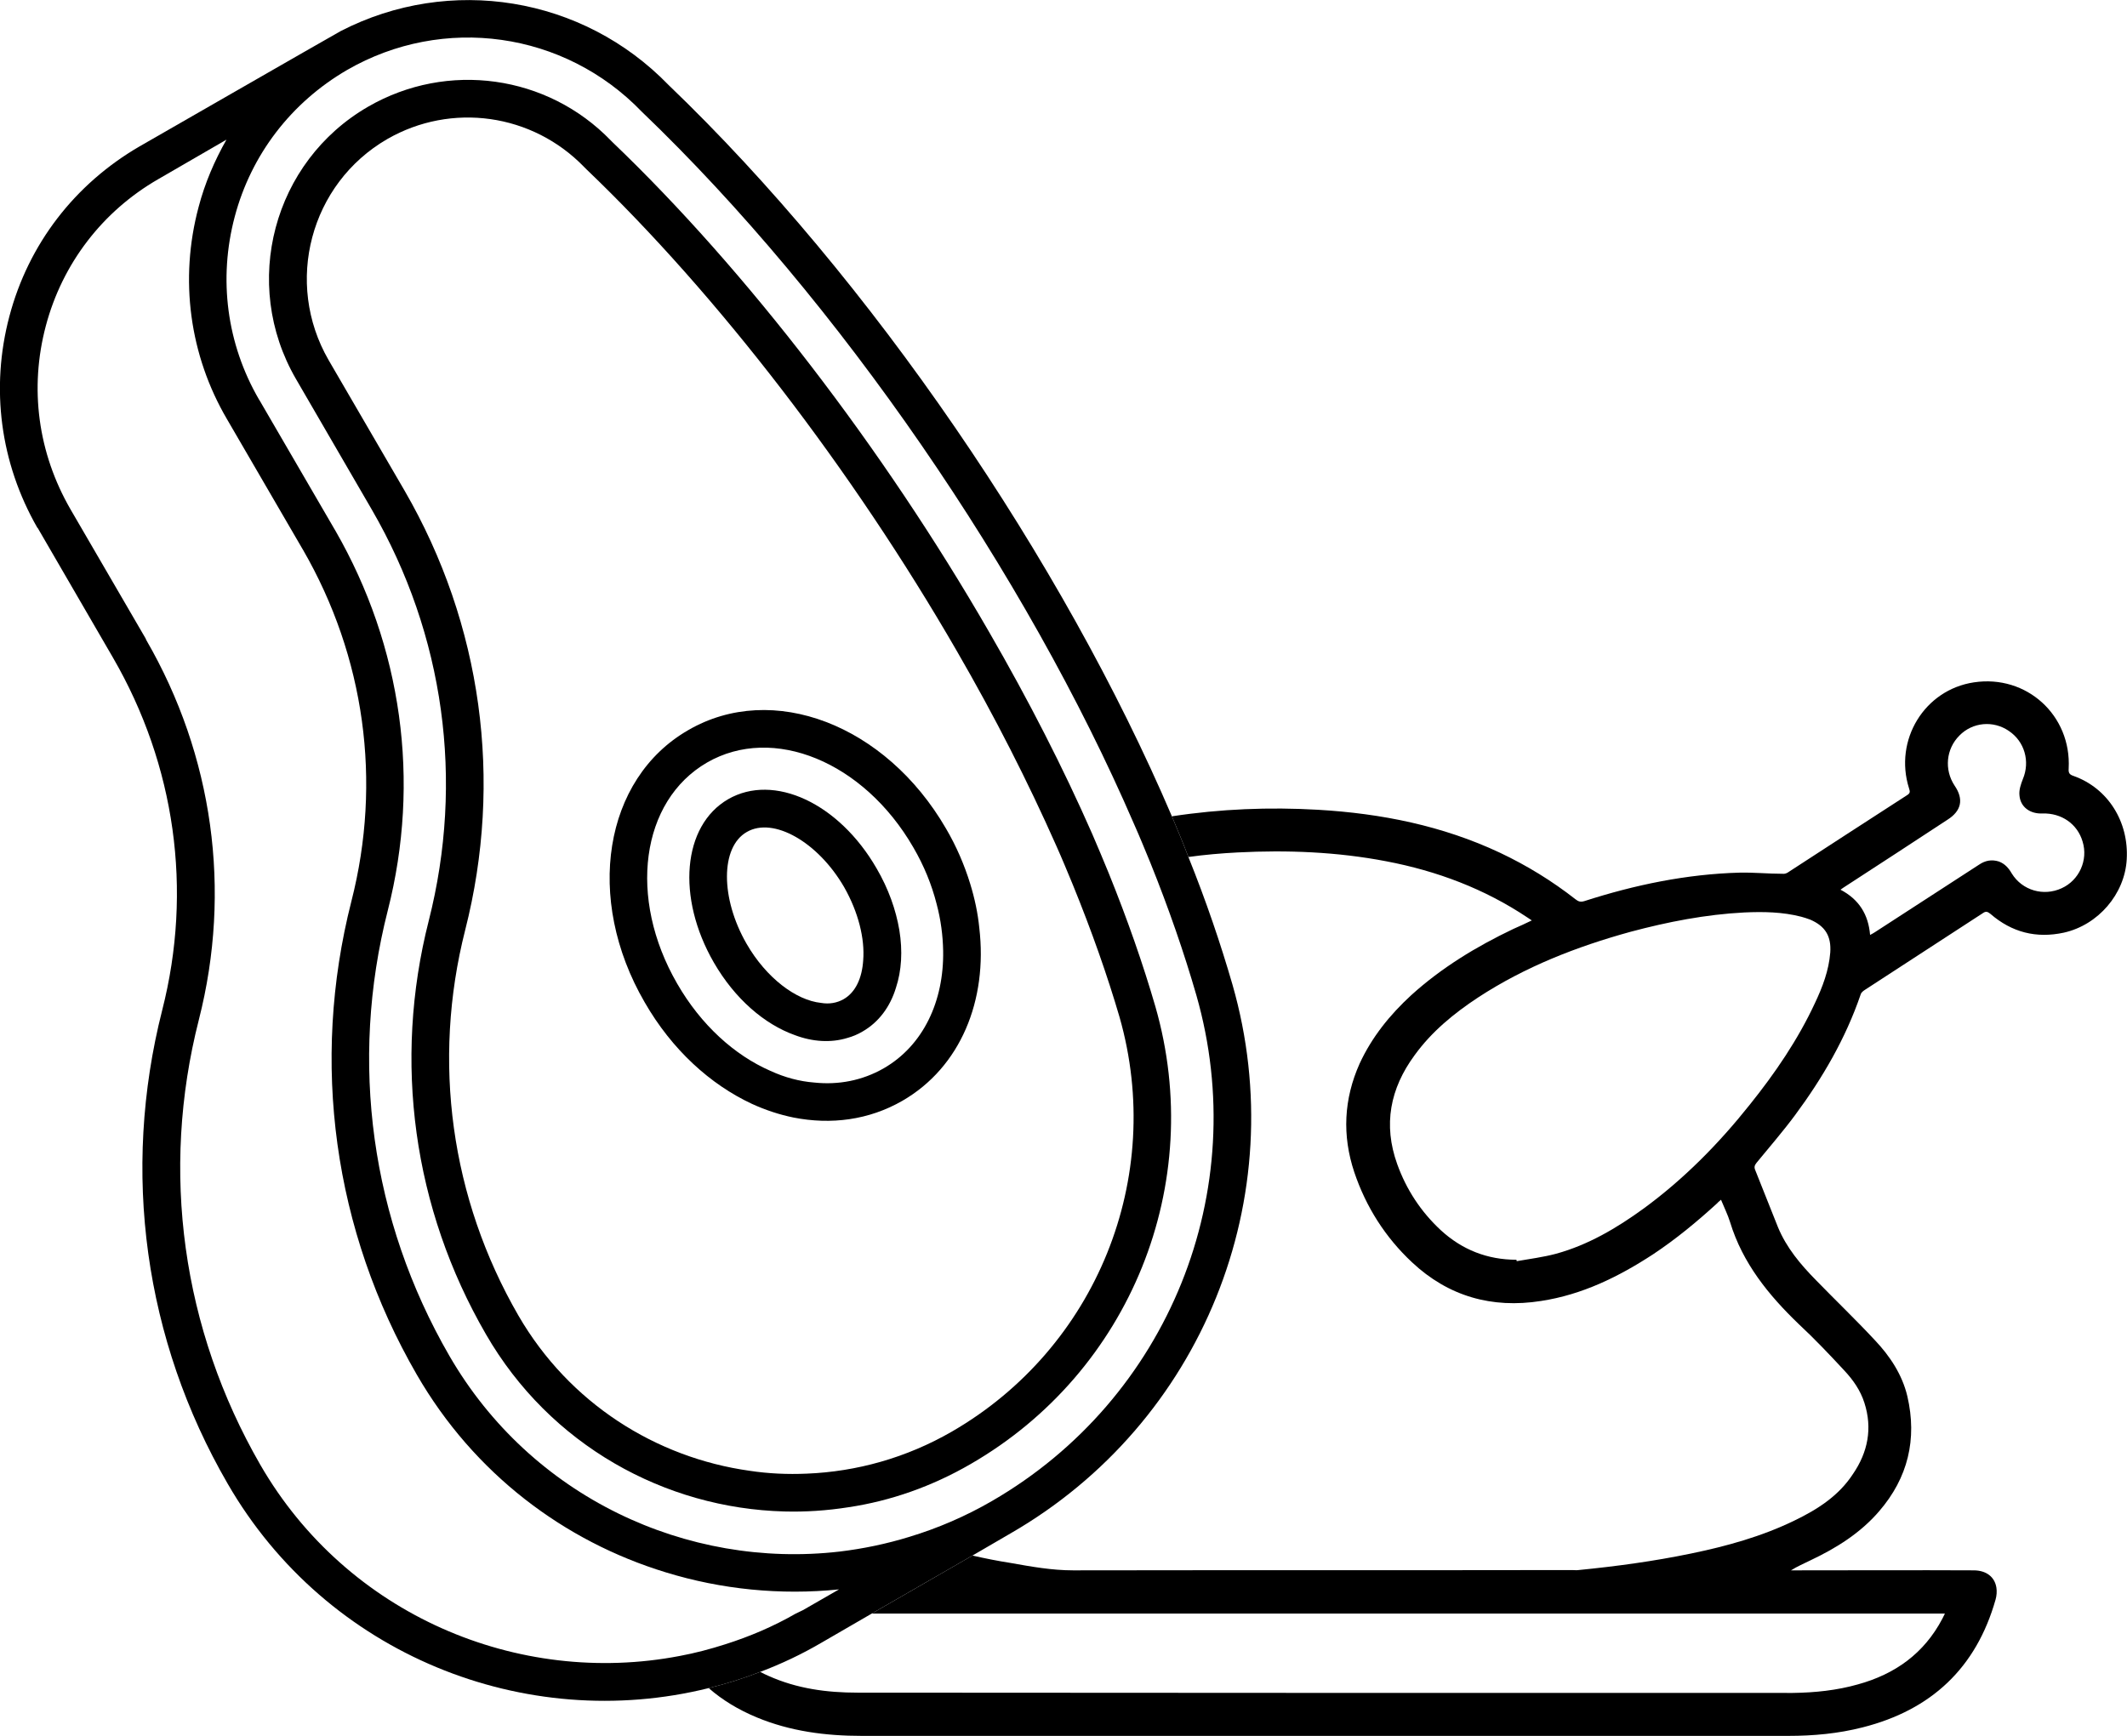
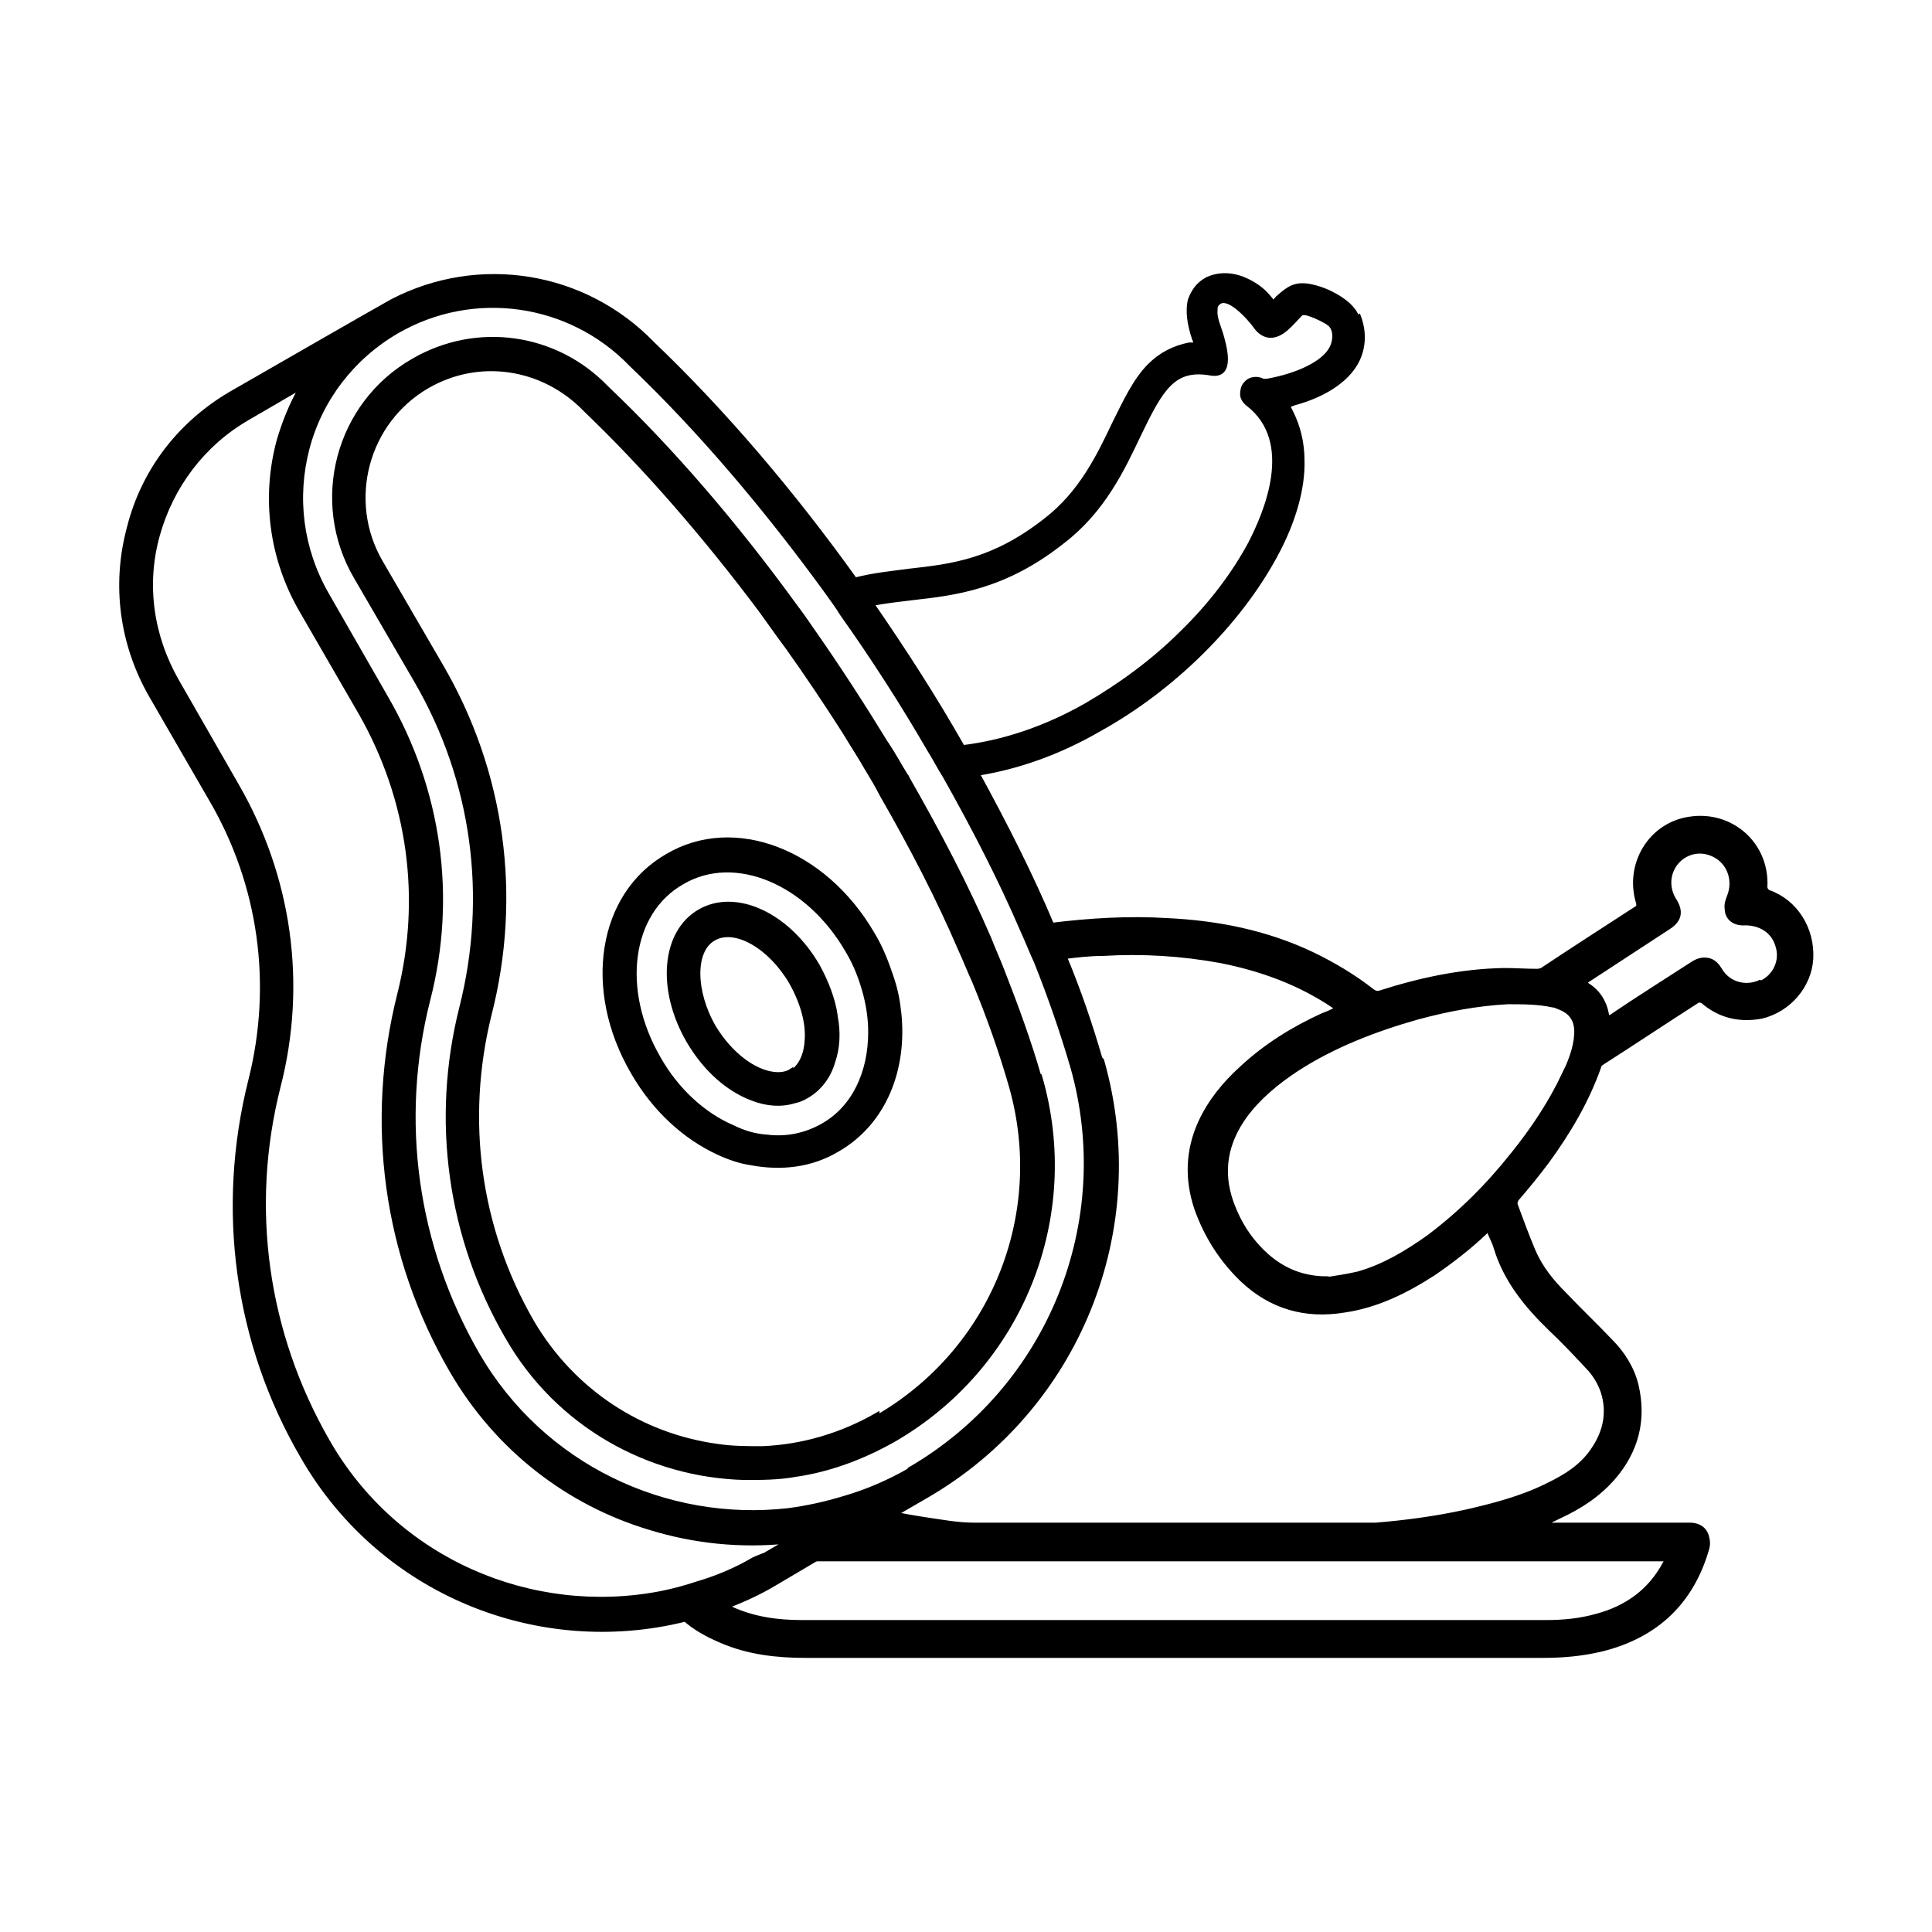
- <svg xmlns="http://www.w3.org/2000/svg" id="Calque_2" viewBox="0 0 74.76 61.03">
+ <svg xmlns="http://www.w3.org/2000/svg" id="Calque_1" viewBox="0 0 24 24">
  <defs>
-     <style>
-       .cls-1 {
-         fill: #000;
-       }
-     </style>
+     <style>.cls-1{stroke:#000;stroke-miterlimit:10;stroke-width:.05px;}</style>
  </defs>
-   <g id="Calque_1-2" data-name="Calque_1">
-     <g>
-       <g>
-         <path class="cls-1" d="M43.32,34.62c-.42-1.45-.93-2.95-1.55-4.49-.18-.48-.38-.95-.58-1.43-3.84-8.99-10.58-18.89-17.69-25.71C20.48-.13,15.81-.88,11.98,1.09c-.45.25-7.08,4.06-7.08,4.06-2.27,1.32-3.9,3.43-4.57,5.97-.67,2.53-.32,5.16.98,7.43l.02.02,2.64,4.55c2.19,3.78,2.81,8.17,1.73,12.4-1.44,5.67-.63,11.58,2.3,16.64,3.48,6.03,10.47,8.79,16.91,7.19.61-.15,1.22-.34,1.81-.57.74-.28,1.46-.62,2.16-1.03l1.76-1.02,3.54-2.04,1.34-.78c6.73-3.88,9.94-11.82,7.8-19.29ZM25.49,57.81c-.53.17-1.06.31-1.6.41-5.68,1.09-11.69-1.44-14.74-6.72-2.75-4.77-3.52-10.32-2.16-15.65,1.16-4.55.5-9.29-1.85-13.35l-.02-.05-2.64-4.54c-1.15-1.99-1.45-4.26-.87-6.45s1.99-4.03,3.95-5.16l2.4-1.39c-.42.74-.76,1.53-.98,2.37-.68,2.54-.32,5.21,1,7.46l2.64,4.54.03.05c2.17,3.76,2.78,8.14,1.7,12.36-1.44,5.66-.63,11.57,2.3,16.64,2.01,3.48,5.18,5.86,8.75,6.95,1.95.6,4.03.81,6.09.6l-1.27.73h0c-.08.04-.17.08-.25.12-.8.46-1.63.81-2.48,1.08ZM34.87,52.77c-.93.54-1.91.96-2.9,1.26-.81.25-1.63.42-2.46.52-5.37.62-10.85-1.92-13.72-6.89-2.75-4.76-3.52-10.32-2.16-15.65,1.16-4.55.5-9.28-1.84-13.35l-.03-.05-2.64-4.54-.02-.03c-1.13-1.95-1.43-4.23-.85-6.42s1.99-4.02,3.95-5.16c3.38-1.95,7.64-1.36,10.36,1.47,6.94,6.65,13.51,16.27,17.29,25.02.21.47.4.94.59,1.4.64,1.59,1.18,3.15,1.61,4.64,1.97,6.88-.98,14.19-7.18,17.78Z" />
-         <path class="cls-1" d="M40.61,35.39c-.43-1.48-.98-3.06-1.64-4.69-.19-.46-.38-.92-.58-1.38-1.01-2.3-2.23-4.69-3.63-7.11-3.72-6.45-8.54-12.72-13.22-17.2l-.07-.07c-2.23-2.31-5.74-2.8-8.53-1.19-3.34,1.93-4.48,6.22-2.54,9.57l2.67,4.6c2.55,4.4,3.25,9.53,2,14.45-1.26,4.95-.55,10.12,2.01,14.54,2.25,3.9,6.29,6.12,10.49,6.23.75.02,1.5-.03,2.26-.15,1.47-.22,2.93-.73,4.29-1.52,5.61-3.24,8.28-9.85,6.49-16.08ZM33.46,50.33c-1.61.93-3.36,1.41-5.1,1.48-.68.03-1.35,0-2.01-.1-3.29-.46-6.34-2.37-8.13-5.46-2.38-4.12-3.04-8.94-1.87-13.55,1.34-5.26.59-10.75-2.13-15.45l-2.67-4.59c-1.57-2.72-.65-6.2,2.06-7.77,2.26-1.3,5.1-.9,6.92.98l.09.09c4.6,4.4,9.34,10.57,13,16.91,1.35,2.33,2.52,4.64,3.5,6.85.21.47.4.93.59,1.39.66,1.62,1.21,3.18,1.64,4.65,1.61,5.64-.81,11.63-5.89,14.57Z" />
-         <path class="cls-1" d="M34.42,32.62c-.05-.51-.16-1.03-.32-1.55-.2-.65-.48-1.31-.85-1.94-2.12-3.66-6.1-5.18-9.06-3.46-2.97,1.71-3.65,5.92-1.53,9.57.96,1.67,2.31,2.89,3.77,3.57.48.22.97.38,1.46.48,1.32.26,2.65.09,3.83-.59,2.04-1.18,3-3.53,2.7-6.08ZM31.06,37.56c-.75.43-1.59.59-2.44.5-.52-.04-1.04-.18-1.54-.41-1.26-.55-2.44-1.61-3.28-3.07-1.74-3.01-1.28-6.42,1.05-7.77,2.32-1.34,5.51-.03,7.25,2.98.38.65.65,1.32.82,1.99.15.56.22,1.12.23,1.65.03,1.77-.7,3.33-2.09,4.13Z" />
-         <path class="cls-1" d="M31.61,32.7c-.12-.71-.38-1.45-.8-2.17-1.32-2.29-3.61-3.36-5.22-2.43-1.6.93-1.82,3.45-.5,5.74.74,1.28,1.78,2.17,2.84,2.55.63.24,1.28.28,1.86.1.18-.05.35-.12.52-.22.58-.33.98-.88,1.18-1.54.2-.6.24-1.3.12-2.03ZM29.65,35.13c-.23.13-.5.18-.79.13-.88-.09-1.93-.88-2.62-2.08-.92-1.6-.92-3.4.01-3.93.93-.54,2.5.35,3.42,1.94.5.88.73,1.81.67,2.57-.04.63-.27,1.13-.69,1.37Z" />
-       </g>
-       <path d="M72.88,27.28c-.15-.05-.18-.11-.17-.26.1-1.87-1.48-3.31-3.33-3.03-1.74.26-2.82,2.03-2.28,3.73.03.1.05.16-.06.23-1.41.91-2.81,1.82-4.21,2.73-.05.03-.12.05-.18.04-.5,0-1-.05-1.5-.04-1.87.05-3.69.43-5.46,1-.13.04-.21.02-.31-.06-.83-.65-1.71-1.19-2.66-1.64-2.02-.95-4.17-1.38-6.39-1.51-1.72-.1-3.44-.03-5.14.23.2.48.4.95.58,1.43.57-.08,1.15-.13,1.73-.16,1.75-.09,3.5-.02,5.22.31,1.79.34,3.46.97,4.97,1.98.05.03.09.06.15.1-.23.11-.44.21-.65.3-1.3.62-2.52,1.36-3.59,2.33-.75.69-1.38,1.47-1.81,2.4-.56,1.25-.62,2.53-.19,3.82.41,1.22,1.09,2.29,2.03,3.17,1.28,1.2,2.81,1.63,4.53,1.36,1.45-.22,2.73-.85,3.94-1.64.8-.53,1.55-1.15,2.26-1.8.03-.04.08-.07.13-.12.11.27.24.53.32.79.44,1.44,1.35,2.56,2.41,3.58.56.52,1.08,1.07,1.6,1.63.31.33.57.7.71,1.14.29.9.12,1.74-.4,2.5-.5.77-1.25,1.25-2.06,1.64-1.15.56-2.38.9-3.64,1.16-1.3.27-2.63.45-3.95.58-.08.01-.15,0-.22,0-5.85.01-11.7,0-17.54.01-.75,0-1.47-.13-2.2-.26-.45-.07-.9-.16-1.34-.26l-3.54,2.04h37.72c-.04.07-.06.13-.09.18-.64,1.22-1.66,1.95-2.97,2.31-.74.21-1.51.29-2.29.3-10.95,0-21.91,0-32.87-.01-1.08,0-2.13-.14-3.13-.59-.1-.04-.19-.09-.29-.14-.59.23-1.2.42-1.81.57.48.42,1.04.76,1.69,1.03,1.18.49,2.42.65,3.69.65h32.56c.89,0,1.76-.08,2.62-.3,2.41-.61,3.99-2.09,4.67-4.49.04-.14.05-.29.03-.42-.06-.39-.37-.61-.8-.61-2.08-.01-4.17,0-6.25,0h-.17c.22-.14.46-.24.68-.35.91-.43,1.76-.96,2.42-1.73,1.01-1.17,1.34-2.53.99-4.04-.18-.76-.61-1.41-1.14-1.97-.67-.72-1.38-1.4-2.07-2.11-.54-.55-1.04-1.14-1.34-1.87-.27-.67-.53-1.34-.8-2.01-.04-.1-.02-.16.05-.25.45-.55.92-1.09,1.35-1.67.97-1.31,1.78-2.7,2.31-4.25.02-.07.09-.12.15-.16,1.38-.9,2.77-1.8,4.15-2.7.1-.07.16-.05.26.03.75.65,1.61.87,2.58.66,1.21-.27,2.14-1.36,2.21-2.57.08-1.33-.66-2.51-1.87-2.94ZM63.79,35.27c-.6,1.29-1.4,2.46-2.29,3.57-1.09,1.37-2.31,2.61-3.73,3.65-.95.69-1.95,1.28-3.08,1.59-.45.12-.92.18-1.38.26,0-.01-.01-.03-.01-.05-1.02,0-1.91-.35-2.66-1.04-.7-.65-1.21-1.43-1.53-2.32-.5-1.39-.25-2.66.61-3.83.6-.83,1.38-1.47,2.23-2.03,1.65-1.08,3.47-1.79,5.36-2.31,1.31-.35,2.64-.61,4-.68.67-.03,1.34-.02,2,.15.1.03.21.06.31.1.54.23.75.59.71,1.16-.05.63-.27,1.21-.54,1.78ZM72.46,31.23c-.63.29-1.38.08-1.75-.52-.11-.19-.24-.34-.45-.42-.25-.08-.48-.04-.7.11-1.22.79-2.44,1.58-3.67,2.38-.04.03-.09.05-.16.09-.06-.72-.39-1.25-1.04-1.59.07-.05.11-.08.16-.11,1.2-.78,2.4-1.56,3.6-2.35.49-.31.58-.72.25-1.2-.37-.56-.3-1.29.17-1.76.46-.47,1.19-.54,1.74-.16.55.37.75,1.07.49,1.69-.07.18-.14.38-.12.57.03.41.37.66.81.64.67-.02,1.23.37,1.41.99.2.65-.12,1.36-.74,1.64Z" />
-     </g>
-   </g>
+   <path class="cls-1" d="M13.67,13.15c-.12-.41-.26-.83-.44-1.26-.05-.13-.11-.27-.16-.4-.26-.62-.58-1.25-.93-1.89-.06-.11-.12-.22-.18-.32-.34-.6-.72-1.19-1.12-1.77-.07-.1-.14-.2-.21-.3-.78-1.09-1.64-2.1-2.52-2.94-.85-.88-2.16-1.09-3.24-.53-.13.07-1.99,1.14-1.99,1.14-.64.37-1.1.96-1.28,1.68-.19.71-.09,1.45.28,2.09h0s.74,1.28.74,1.28c.62,1.06.79,2.3.49,3.49-.4,1.59-.18,3.26.65,4.68.98,1.7,2.94,2.47,4.75,2.02.17-.04.34-.1.51-.16.21-.08.41-.17.61-.29l.49-.29,1-.57.38-.22c1.89-1.09,2.79-3.32,2.19-5.42ZM9.43,19.34h0s-.05.02-.07.03c-.22.13-.46.23-.7.3-.15.05-.3.09-.45.12-1.6.31-3.29-.4-4.14-1.89-.77-1.34-.99-2.9-.61-4.4.33-1.28.14-2.61-.52-3.75h0s-.74-1.29-.74-1.29c-.32-.56-.41-1.2-.24-1.81s.56-1.13,1.11-1.45l.67-.39c-.12.21-.21.43-.28.67-.19.71-.09,1.46.28,2.1l.74,1.28h0c.61,1.07.78,2.3.48,3.49-.4,1.59-.18,3.25.65,4.68.57.98,1.46,1.65,2.46,1.95.55.17,1.13.23,1.71.17l-.36.21ZM11.3,18.26c-.26.15-.54.27-.82.35-.23.07-.46.12-.69.15-1.51.17-3.05-.54-3.86-1.94-.77-1.34-.99-2.9-.61-4.4.33-1.28.14-2.61-.52-3.75h0s-.74-1.29-.74-1.29h0c-.32-.56-.4-1.2-.24-1.81s.56-1.13,1.11-1.45c.95-.55,2.15-.38,2.91.41.85.81,1.67,1.78,2.42,2.81.07.1.14.19.2.29.39.55.75,1.11,1.08,1.68.07.11.13.23.2.34.36.64.69,1.28.96,1.91.06.13.11.26.17.39.18.45.33.89.45,1.3.55,1.93-.28,3.99-2.02,5Z" />
+   <path class="cls-1" d="M12.91,13.37c-.12-.42-.28-.86-.46-1.32-.05-.13-.11-.26-.16-.39-.28-.65-.63-1.32-1.02-2,0-.01-.01-.02-.02-.03-.08-.13-.15-.26-.23-.38-.3-.49-.61-.97-.94-1.44-.07-.1-.13-.19-.2-.28-.74-1.02-1.54-1.95-2.33-2.7l-.02-.02c-.63-.65-1.61-.79-2.4-.33-.94.54-1.26,1.75-.71,2.69l.75,1.29c.72,1.24.91,2.68.56,4.06-.35,1.39-.15,2.85.57,4.09.63,1.1,1.77,1.72,2.95,1.75.21,0,.42,0,.64-.04.41-.06.82-.21,1.21-.43,1.58-.91,2.33-2.77,1.82-4.52ZM10.9,17.57c-.45.26-.94.4-1.43.42-.19,0-.38,0-.57-.03-.93-.13-1.78-.67-2.29-1.54-.67-1.16-.85-2.51-.53-3.81.38-1.48.17-3.02-.6-4.34l-.75-1.29c-.44-.76-.18-1.74.58-2.18.64-.37,1.43-.25,1.95.28l.03.03c.72.69,1.46,1.54,2.15,2.46.11.15.22.31.34.47.25.35.49.71.72,1.07.09.15.19.3.28.46.06.1.12.2.17.3.38.66.71,1.3.98,1.93.06.13.11.26.17.39.19.46.34.89.46,1.31.45,1.59-.23,3.27-1.66,4.1Z" />
+   <path class="cls-1" d="M11.17,12.59c-.01-.14-.04-.29-.09-.44-.06-.18-.13-.37-.24-.55-.6-1.03-1.72-1.46-2.55-.97-.84.48-1.03,1.66-.43,2.69.27.47.65.81,1.06,1,.13.06.27.11.41.13.37.07.75.03,1.08-.17.57-.33.84-.99.76-1.71ZM10.22,13.98c-.21.12-.45.17-.69.14-.15-.01-.29-.05-.43-.12-.35-.15-.69-.45-.92-.86-.49-.85-.36-1.81.3-2.18.65-.38,1.55,0,2.04.84.11.18.18.37.23.56.04.16.06.31.06.46,0,.5-.2.94-.59,1.16Z" />
+   <path class="cls-1" d="M10.38,12.61c-.03-.2-.11-.41-.22-.61-.37-.64-1.02-.94-1.47-.68-.45.26-.51.97-.14,1.61.21.36.5.61.8.72.18.07.36.08.52.03.05-.01.1-.03.15-.06.16-.09.28-.25.33-.43.06-.17.07-.37.03-.57ZM9.83,13.3c-.06.04-.14.05-.22.04-.25-.03-.54-.25-.74-.58-.26-.45-.26-.96,0-1.1.26-.15.7.1.96.55.14.25.21.51.19.72-.01.18-.08.32-.19.39Z" />
+   <path class="cls-1" d="M21.98,11.09s-.05-.03-.05-.07c.03-.53-.42-.93-.94-.85-.49.07-.79.57-.64,1.05,0,.03.01.04-.02.06-.4.26-.79.51-1.18.77-.01,0-.03.01-.05.01-.14,0-.28-.01-.42-.01-.53.01-1.04.12-1.54.28-.04.01-.06,0-.09-.02-.23-.18-.48-.33-.75-.46-.57-.27-1.17-.39-1.8-.42-.48-.03-.97,0-1.45.06.06.13.11.27.16.4.16-.02.32-.04.49-.04.49-.03.98,0,1.47.09.5.1.97.27,1.4.56.01,0,.03.02.04.03-.06.03-.12.06-.18.08-.37.17-.71.38-1.01.66-.21.19-.39.41-.51.67-.16.35-.17.71-.05,1.07.12.34.31.64.57.89.36.34.79.46,1.27.38.41-.06.77-.24,1.11-.46.22-.15.44-.32.64-.51,0-.01.02-.02.04-.03.03.08.07.15.09.22.12.4.38.72.68,1.01.16.15.3.3.45.46.09.09.16.2.2.32.08.25.03.49-.11.7-.14.22-.35.35-.58.46-.32.16-.67.25-1.02.33-.37.08-.74.13-1.11.16-.02,0-.04,0-.06,0-1.64,0-3.29,0-4.93,0-.21,0-.41-.04-.62-.07-.13-.02-.25-.04-.38-.07l-1,.57h10.61s-.02.04-.03.05c-.18.34-.47.55-.84.65-.21.06-.42.08-.64.08-3.08,0-6.16,0-9.24,0-.3,0-.6-.04-.88-.17-.03-.01-.05-.03-.08-.04-.17.06-.34.12-.51.16.13.12.29.21.48.29.33.14.68.18,1.04.18h9.15c.25,0,.49-.02.74-.08.68-.17,1.12-.59,1.31-1.26.01-.04.01-.08,0-.12-.02-.11-.1-.17-.22-.17-.58,0-1.17,0-1.76,0h-.05c.06-.04.13-.07.19-.1.26-.12.49-.27.68-.49.28-.33.38-.71.28-1.14-.05-.21-.17-.4-.32-.55-.19-.2-.39-.39-.58-.59-.15-.15-.29-.32-.38-.53-.08-.19-.15-.38-.22-.57-.01-.03,0-.04.01-.07.13-.15.26-.31.38-.47.27-.37.5-.76.65-1.19,0-.02.03-.03.04-.04.39-.25.78-.51,1.17-.76.03-.02.04-.01.07,0,.21.18.45.24.73.19.34-.08.6-.38.62-.72.02-.37-.19-.71-.53-.83ZM19.43,13.34c-.17.36-.39.69-.64,1-.31.39-.65.73-1.05,1.03-.27.19-.55.36-.87.45-.13.03-.26.05-.39.07,0,0,0,0,0-.01-.29,0-.54-.1-.75-.29-.2-.18-.34-.4-.43-.65-.14-.39-.07-.75.17-1.08.17-.23.39-.41.63-.57.46-.3.98-.5,1.51-.65.37-.1.74-.17,1.12-.19.19,0,.38,0,.56.04.03,0,.06.02.09.03.15.06.21.17.2.33-.01.18-.08.34-.15.5ZM21.86,12.2c-.18.08-.39.02-.49-.15-.03-.05-.07-.1-.13-.12-.07-.02-.13-.01-.2.03-.34.22-.69.44-1.03.67-.01,0-.03.01-.04.03-.02-.2-.11-.35-.29-.45.02-.01.03-.02.04-.03.34-.22.67-.44,1.01-.66.14-.09.16-.2.07-.34-.1-.16-.08-.36.05-.49.13-.13.33-.15.49-.04.15.1.21.3.14.48-.02.05-.04.11-.03.16,0,.12.1.19.23.18.19,0,.35.1.4.28.06.18-.03.38-.21.46Z" />
+   <path class="cls-1" d="M11.02,9.25c-.13-.02-.26-.06-.38-.1-.05-.02-.1-.04-.15-.06.09.15.19.3.28.46.16.04.31.07.48.08-.08-.13-.15-.26-.23-.38ZM9.72,7.62s-.14-.04-.16-.04c-.04,0-.08-.01-.12-.02.11.15.22.31.34.47.08-.07.18-.14.3-.21-.07-.1-.13-.19-.2-.28-.05.03-.1.06-.15.09ZM16.86,3.94c-.04-.11-.15-.21-.33-.3-.08-.04-.28-.12-.42-.09-.1.02-.18.1-.24.15l-.05.06-.05-.06c-.08-.1-.18-.17-.29-.22-.17-.08-.35-.08-.49-.01-.11.06-.17.15-.21.26-.03.13-.01.29.05.47l.03.08h-.09c-.19.04-.35.12-.49.26-.18.18-.3.44-.44.72-.19.4-.41.86-.85,1.2-.65.51-1.16.57-1.7.63-.22.03-.44.05-.67.11-.1.03-.2.06-.3.1-.02,0-.04.02-.06.03.07.1.14.19.2.29.13-.05.25-.09.38-.12.16-.03.33-.05.5-.07.53-.06,1.14-.13,1.86-.7.51-.39.75-.91.95-1.33.28-.58.43-.84.89-.76.29.05.17-.35.13-.49-.03-.1-.08-.2-.07-.3,0-.02,0-.05.02-.07.12-.16.42.2.47.27.04.06.1.11.17.12.16.02.29-.16.39-.26,0,0,.02-.02.03-.02.01,0,.03,0,.04,0,.08.02.17.06.24.1.02.01.05.03.07.05.07.08.05.22,0,.3-.1.17-.4.32-.79.39h-.03s-.02,0-.02,0c-.07-.04-.17-.03-.22.04-.03.03-.04.08-.04.13,0,.04.03.09.07.12.61.47.22,1.36.03,1.73-.21.39-.5.77-.85,1.11-.35.35-.76.65-1.19.9-.51.29-1.03.46-1.52.52-.14.02-.28.03-.42.03.07.11.13.23.2.34.13,0,.26-.02.39-.04,0,0,0,0,.01,0,.5-.08,1.01-.26,1.51-.55.92-.51,1.73-1.32,2.18-2.15.23-.42.35-.84.34-1.19,0-.22-.05-.42-.14-.6l-.04-.08.08-.03c.26-.07.6-.22.76-.49.1-.17.12-.38.04-.59Z" />
</svg>
